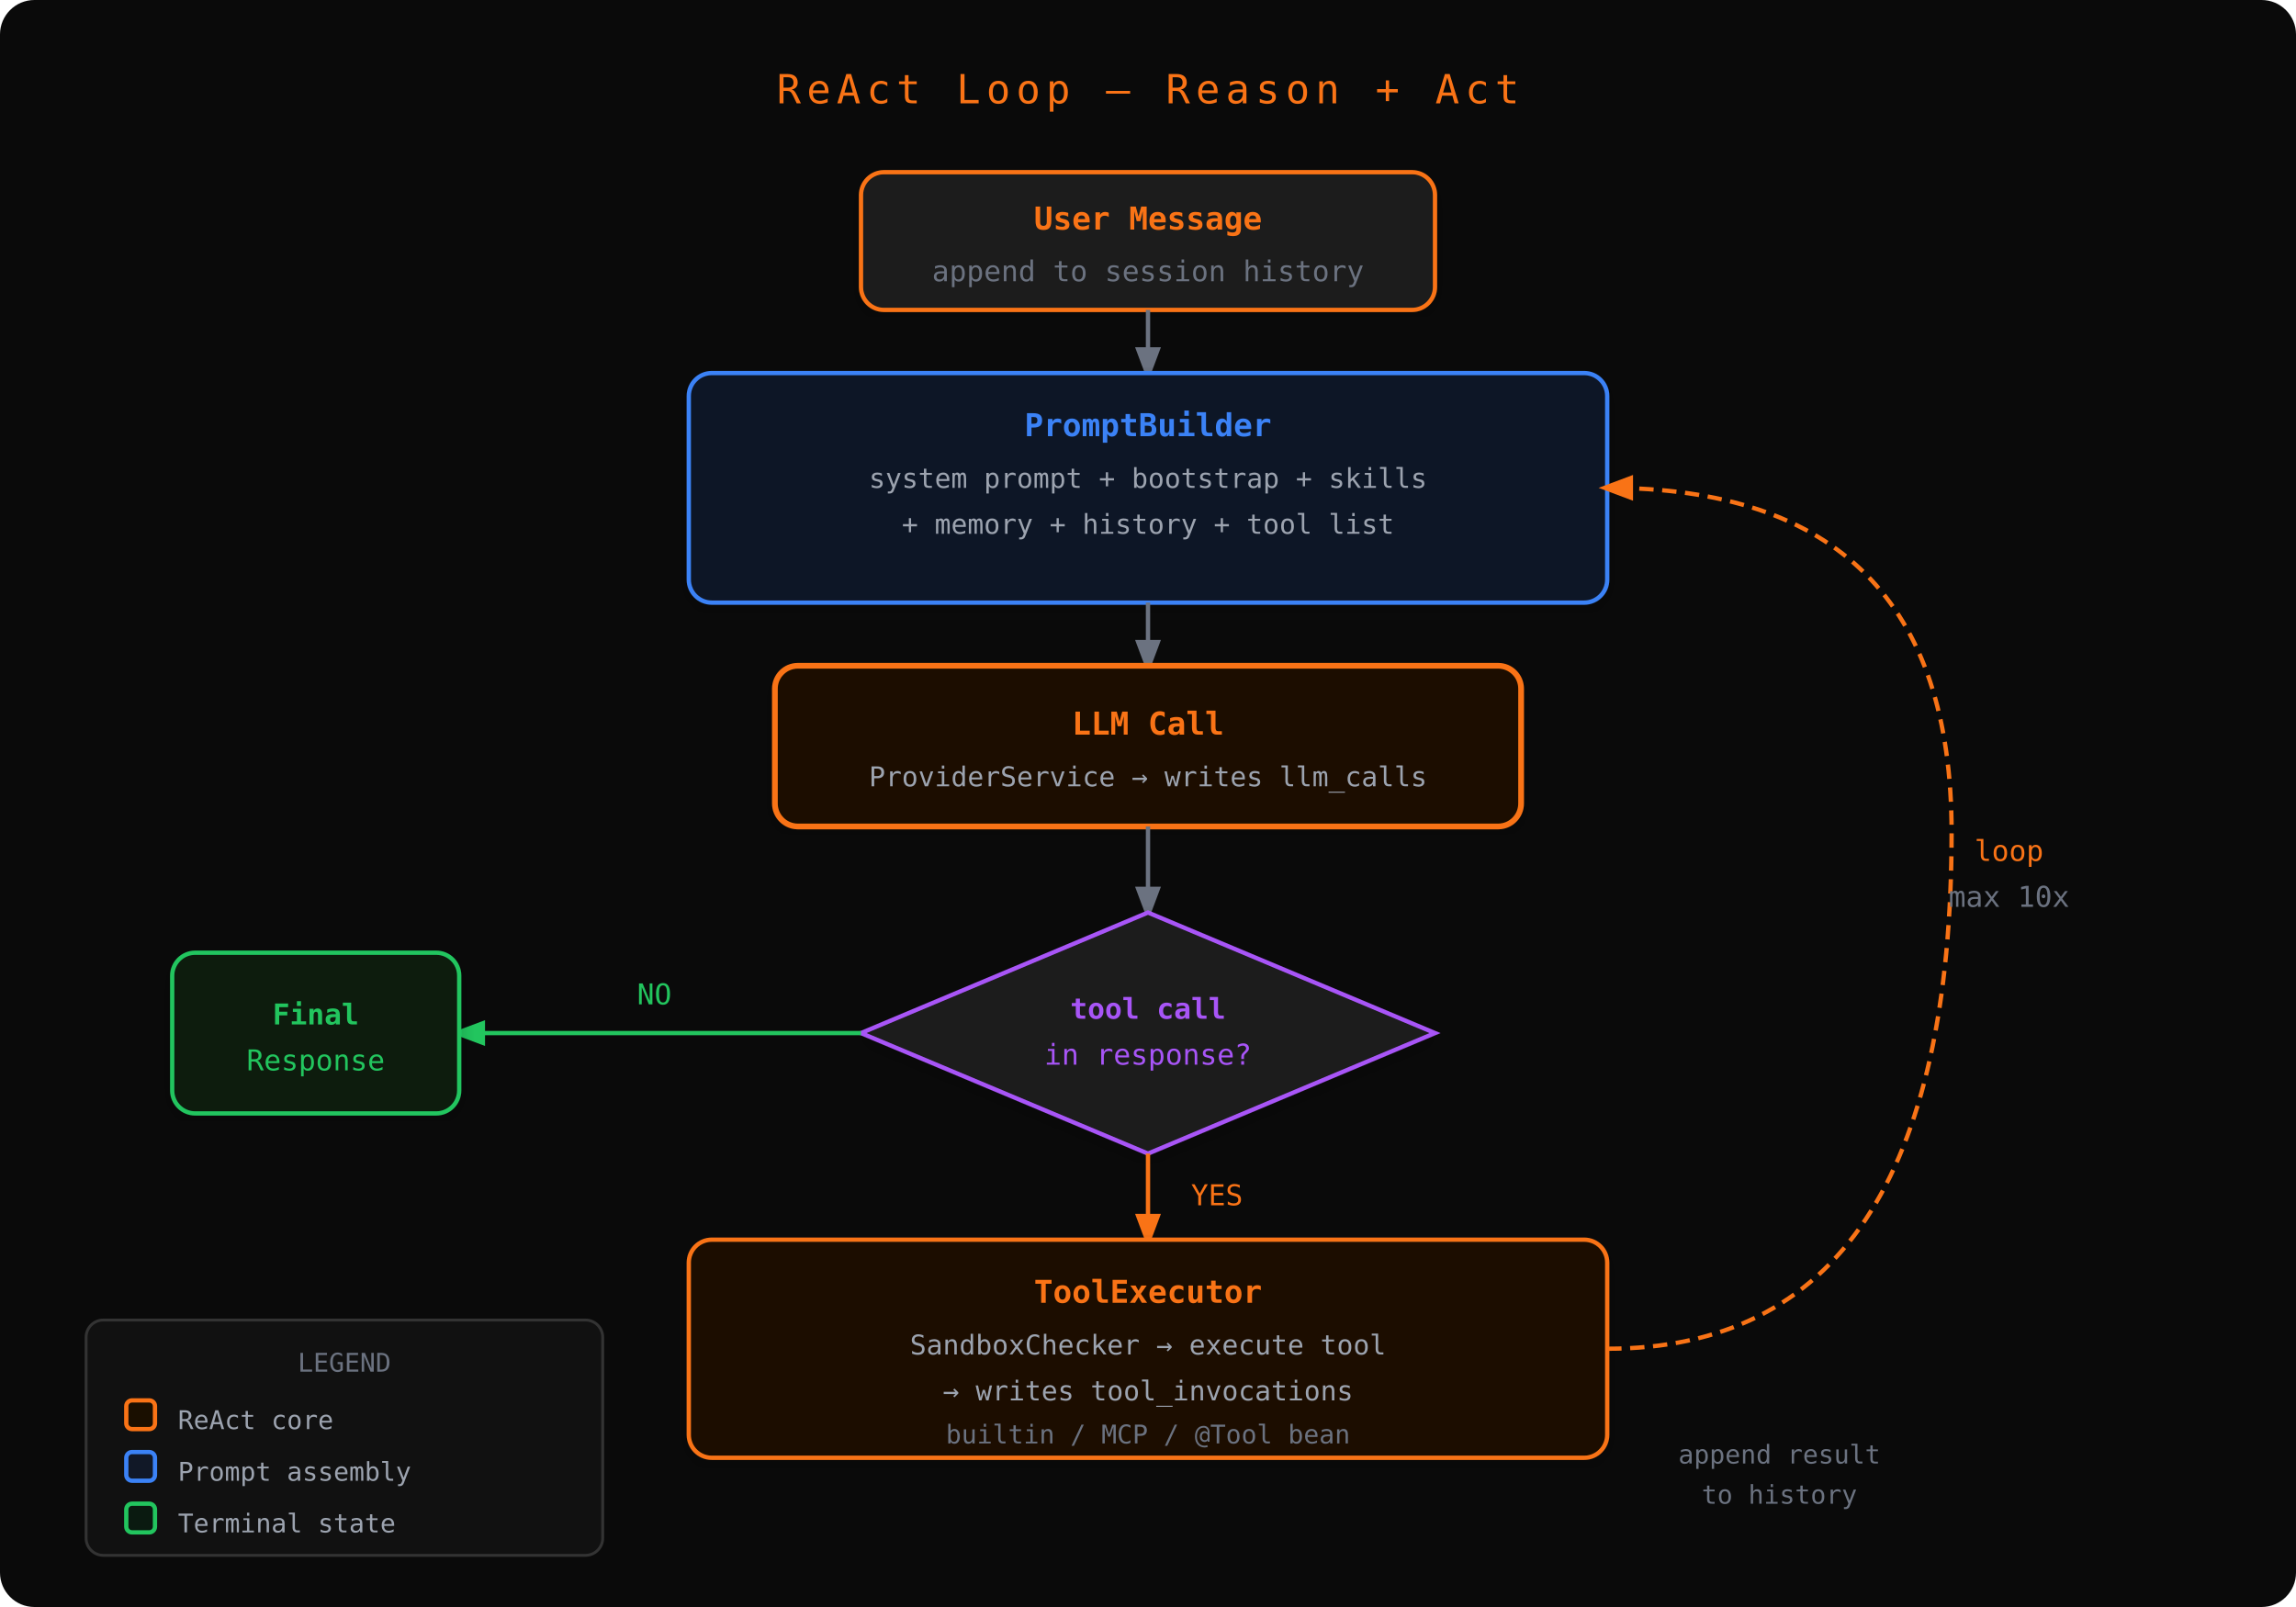
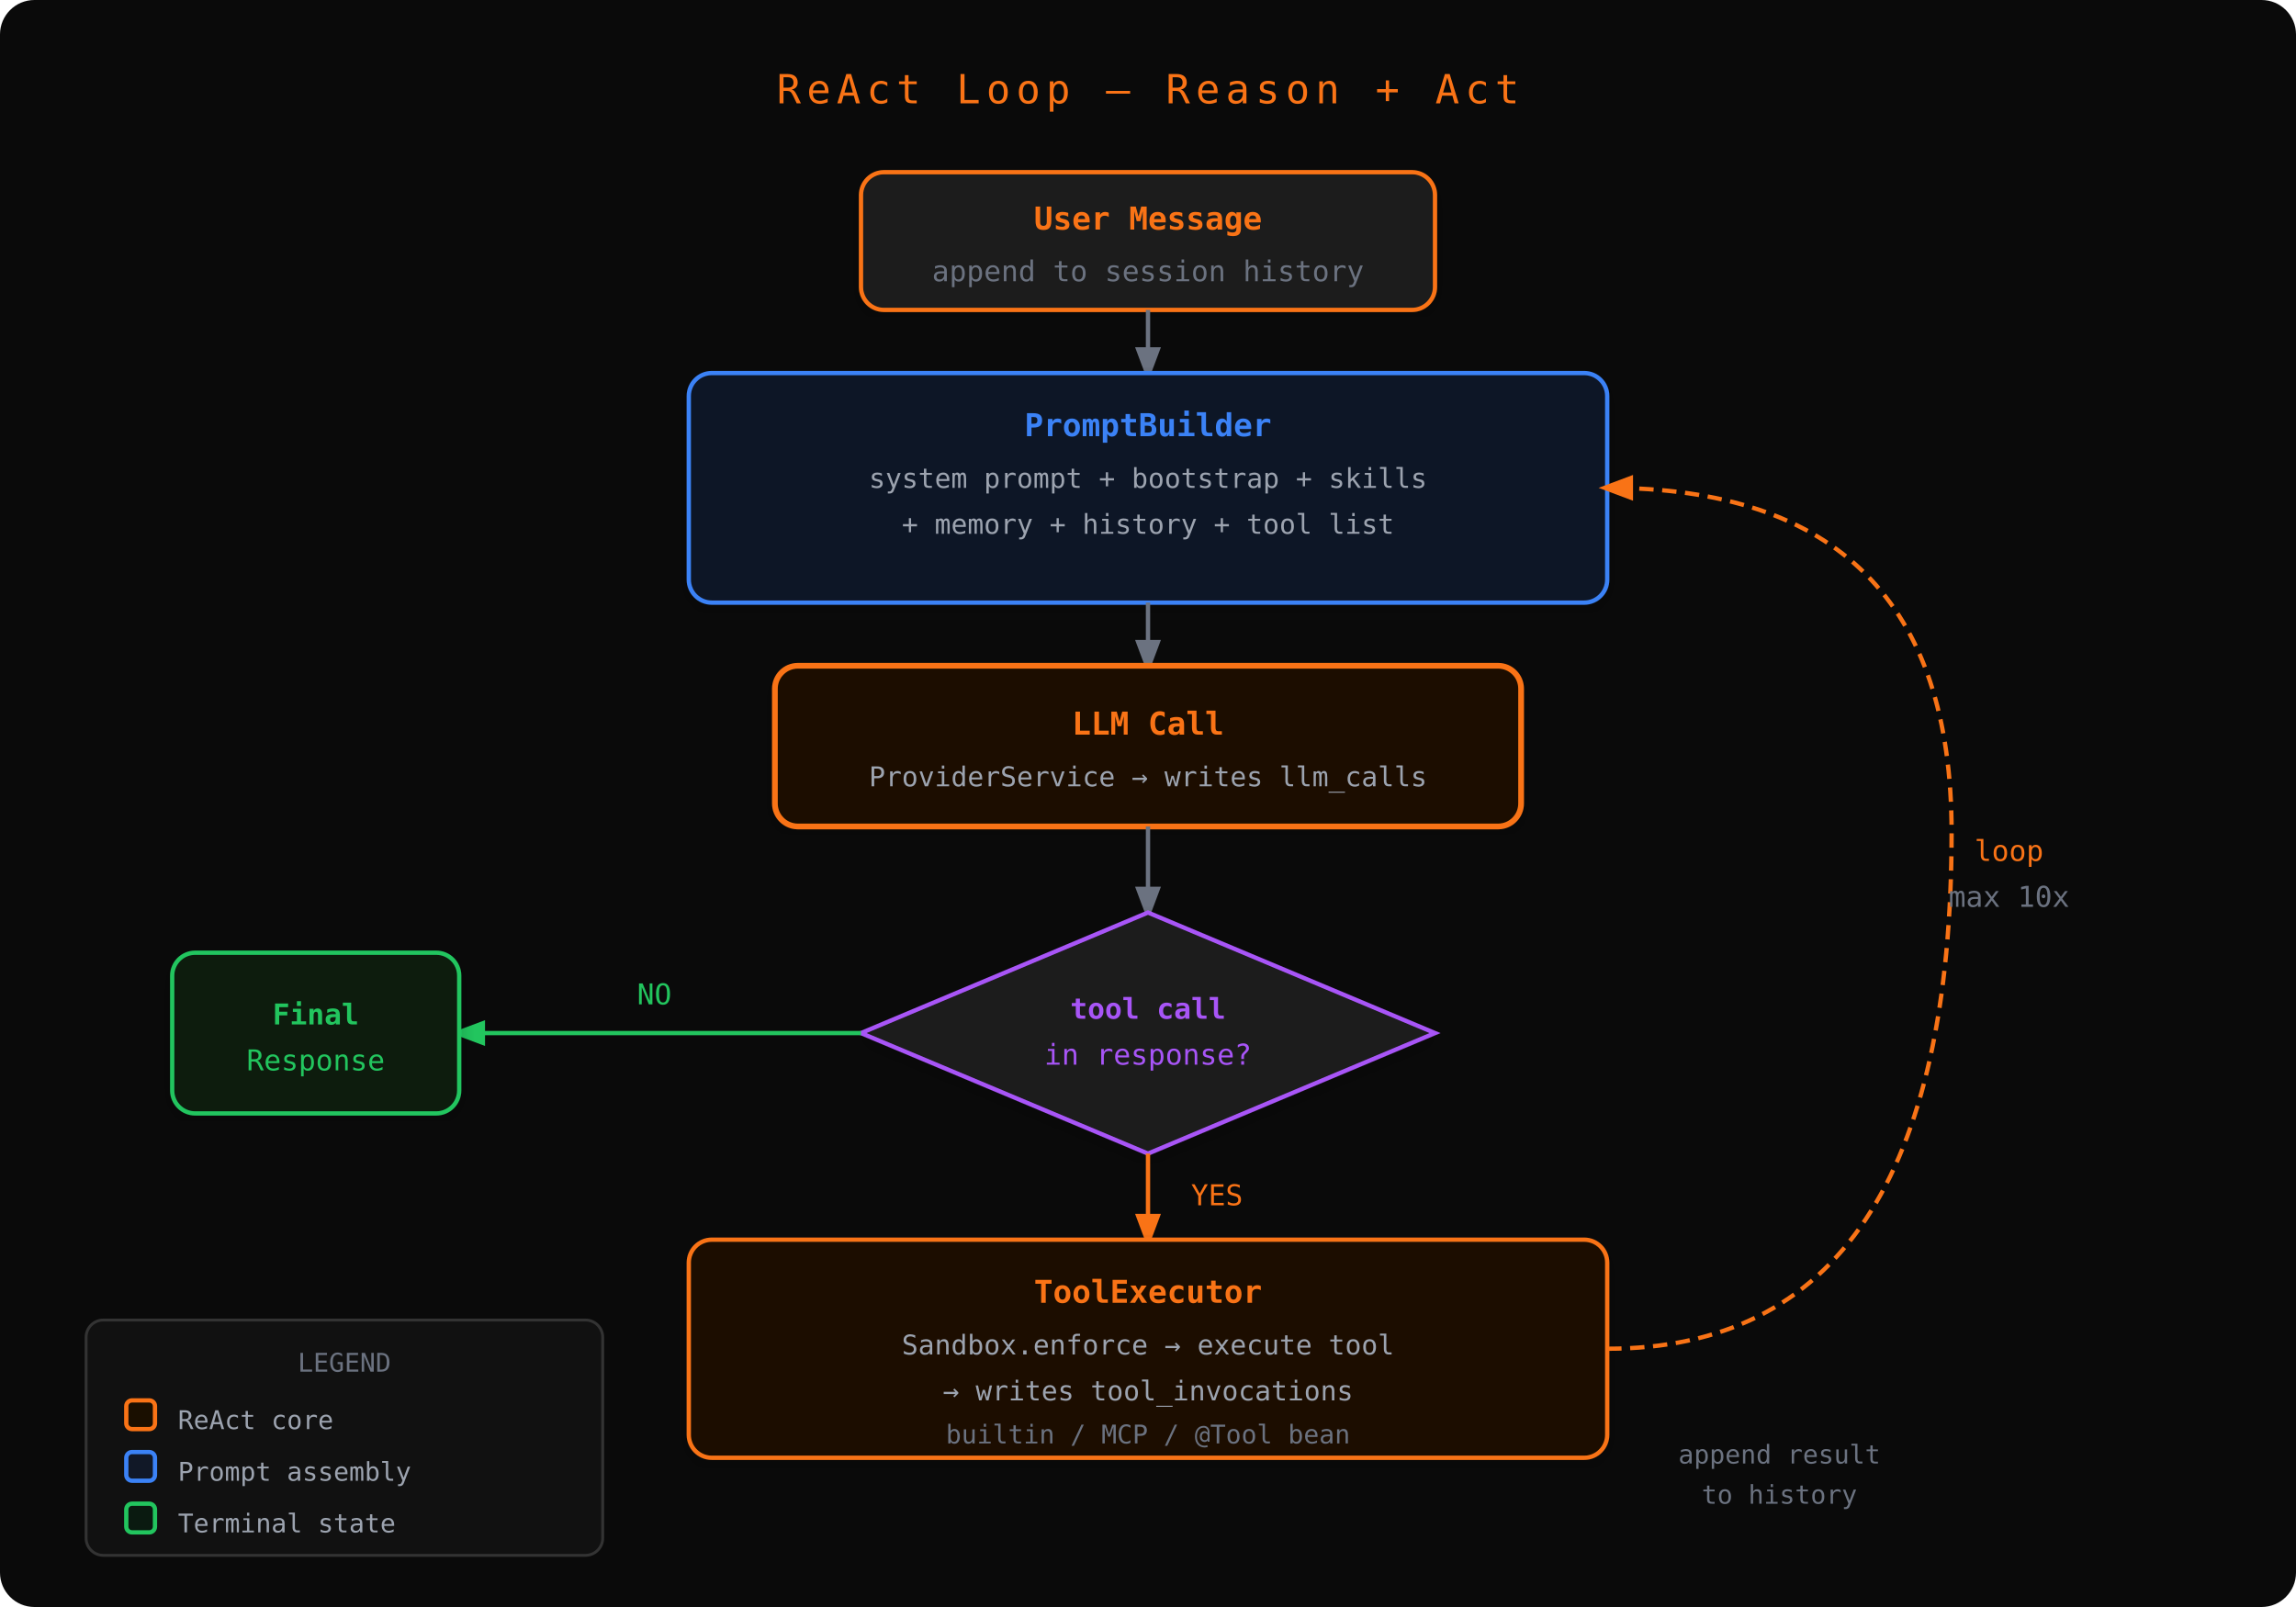
<svg xmlns="http://www.w3.org/2000/svg" viewBox="0 0 800 560" width="800" height="560">
  <defs>
    <filter id="shadow" x="-5%" y="-5%" width="110%" height="110%">
      <feDropShadow dx="0" dy="2" stdDeviation="3" flood-color="rgba(0,0,0,0.18)" />
    </filter>
    <marker id="arrow" markerWidth="8" markerHeight="8" refX="6" refY="3" orient="auto">
      <path d="M0,0 L0,6 L8,3 Z" fill="#6b7280" />
    </marker>
    <marker id="arrow-orange" markerWidth="8" markerHeight="8" refX="6" refY="3" orient="auto">
      <path d="M0,0 L0,6 L8,3 Z" fill="#f97316" />
    </marker>
    <marker id="arrow-blue" markerWidth="8" markerHeight="8" refX="6" refY="3" orient="auto">
      <path d="M0,0 L0,6 L8,3 Z" fill="#3b82f6" />
    </marker>
    <marker id="arrow-green" markerWidth="8" markerHeight="8" refX="6" refY="3" orient="auto">
      <path d="M0,0 L0,6 L8,3 Z" fill="#22c55e" />
    </marker>
  </defs>
  <rect width="800" height="560" fill="#0a0a0a" rx="12" />
  <text x="400" y="36" font-family="'SF Mono', 'Fira Code', monospace" font-size="14" fill="#f97316" text-anchor="middle" letter-spacing="2">ReAct Loop — Reason + Act</text>
  <rect x="300" y="60" width="200" height="48" rx="8" fill="#1a1a1a" stroke="#f97316" stroke-width="1.5" filter="url(#shadow)" />
  <text x="400" y="80" font-family="'SF Mono', 'Fira Code', monospace" font-size="11" fill="#f97316" text-anchor="middle" font-weight="bold">User Message</text>
  <text x="400" y="98" font-family="'SF Mono', 'Fira Code', monospace" font-size="10" fill="#6b7280" text-anchor="middle">append to session history</text>
  <line x1="400" y1="108" x2="400" y2="130" stroke="#6b7280" stroke-width="1.5" marker-end="url(#arrow)" />
  <rect x="240" y="130" width="320" height="80" rx="8" fill="#111827" stroke="#3b82f6" stroke-width="1.5" filter="url(#shadow)" />
  <text x="400" y="152" font-family="'SF Mono', 'Fira Code', monospace" font-size="11" fill="#3b82f6" text-anchor="middle" font-weight="bold">PromptBuilder</text>
  <text x="400" y="170" font-family="'SF Mono', 'Fira Code', monospace" font-size="9.5" fill="#9ca3af" text-anchor="middle">system prompt + bootstrap + skills</text>
  <text x="400" y="186" font-family="'SF Mono', 'Fira Code', monospace" font-size="9.5" fill="#9ca3af" text-anchor="middle">+ memory + history + tool list</text>
  <line x1="400" y1="210" x2="400" y2="232" stroke="#6b7280" stroke-width="1.5" marker-end="url(#arrow)" />
  <rect x="270" y="232" width="260" height="56" rx="8" fill="#1a0f00" stroke="#f97316" stroke-width="2" filter="url(#shadow)" />
  <text x="400" y="256" font-family="'SF Mono', 'Fira Code', monospace" font-size="11" fill="#f97316" text-anchor="middle" font-weight="bold">LLM Call</text>
  <text x="400" y="274" font-family="'SF Mono', 'Fira Code', monospace" font-size="9.5" fill="#9ca3af" text-anchor="middle">ProviderService → writes llm_calls</text>
  <line x1="400" y1="288" x2="400" y2="318" stroke="#6b7280" stroke-width="1.5" marker-end="url(#arrow)" />
  <polygon points="400,318 500,360 400,402 300,360" fill="#1a1a1a" stroke="#a855f7" stroke-width="1.5" filter="url(#shadow)" />
  <text x="400" y="355" font-family="'SF Mono', 'Fira Code', monospace" font-size="10" fill="#a855f7" text-anchor="middle" font-weight="bold">tool call</text>
  <text x="400" y="371" font-family="'SF Mono', 'Fira Code', monospace" font-size="10" fill="#a855f7" text-anchor="middle">in response?</text>
  <line x1="300" y1="360" x2="160" y2="360" stroke="#22c55e" stroke-width="1.5" marker-end="url(#arrow-green)" />
  <text x="228" y="350" font-family="'SF Mono', 'Fira Code', monospace" font-size="10" fill="#22c55e" text-anchor="middle">NO</text>
  <rect x="60" y="332" width="100" height="56" rx="8" fill="#0a1a10" stroke="#22c55e" stroke-width="1.5" filter="url(#shadow)" />
  <text x="110" y="357" font-family="'SF Mono', 'Fira Code', monospace" font-size="10" fill="#22c55e" text-anchor="middle" font-weight="bold">Final</text>
  <text x="110" y="373" font-family="'SF Mono', 'Fira Code', monospace" font-size="10" fill="#22c55e" text-anchor="middle">Response</text>
  <line x1="400" y1="402" x2="400" y2="432" stroke="#f97316" stroke-width="1.5" marker-end="url(#arrow-orange)" />
  <text x="415" y="420" font-family="'SF Mono', 'Fira Code', monospace" font-size="10" fill="#f97316">YES</text>
  <rect x="240" y="432" width="320" height="76" rx="8" fill="#1a0f00" stroke="#f97316" stroke-width="1.5" filter="url(#shadow)" />
  <text x="400" y="454" font-family="'SF Mono', 'Fira Code', monospace" font-size="11" fill="#f97316" text-anchor="middle" font-weight="bold">ToolExecutor</text>
-   <text x="400" y="472" font-family="'SF Mono', 'Fira Code', monospace" font-size="9.5" fill="#9ca3af" text-anchor="middle">SandboxChecker → execute tool</text>
+   <text x="400" y="472" font-family="'SF Mono', 'Fira Code', monospace" font-size="9.5" fill="#9ca3af" text-anchor="middle">Sandbox.enforce → execute tool</text>
  <text x="400" y="488" font-family="'SF Mono', 'Fira Code', monospace" font-size="9.5" fill="#9ca3af" text-anchor="middle">→ writes tool_invocations</text>
  <text x="400" y="503" font-family="'SF Mono', 'Fira Code', monospace" font-size="9" fill="#6b7280" text-anchor="middle">builtin / MCP / @Tool bean</text>
  <path d="M560,470 Q680,470 680,290 Q680,170 560,170" stroke="#f97316" stroke-width="1.5" fill="none" stroke-dasharray="5,3" marker-end="url(#arrow-orange)" />
  <text x="700" y="300" font-family="'SF Mono', 'Fira Code', monospace" font-size="10" fill="#f97316" text-anchor="middle">loop</text>
  <text x="700" y="316" font-family="'SF Mono', 'Fira Code', monospace" font-size="10" fill="#6b7280" text-anchor="middle">max 10x</text>
  <text x="620" y="510" font-family="'SF Mono', 'Fira Code', monospace" font-size="9" fill="#6b7280" text-anchor="middle">append result</text>
  <text x="620" y="524" font-family="'SF Mono', 'Fira Code', monospace" font-size="9" fill="#6b7280" text-anchor="middle">to history</text>
  <rect x="30" y="460" width="180" height="82" rx="6" fill="#111111" stroke="#333" stroke-width="1" />
  <text x="120" y="478" font-family="'SF Mono', 'Fira Code', monospace" font-size="9" fill="#6b7280" text-anchor="middle">LEGEND</text>
  <rect x="44" y="488" width="10" height="10" rx="2" fill="#1a0f00" stroke="#f97316" stroke-width="1.5" />
  <text x="62" y="498" font-family="'SF Mono', 'Fira Code', monospace" font-size="9" fill="#9ca3af">ReAct core</text>
  <rect x="44" y="506" width="10" height="10" rx="2" fill="#111827" stroke="#3b82f6" stroke-width="1.5" />
  <text x="62" y="516" font-family="'SF Mono', 'Fira Code', monospace" font-size="9" fill="#9ca3af">Prompt assembly</text>
  <rect x="44" y="524" width="10" height="10" rx="2" fill="#0a1a10" stroke="#22c55e" stroke-width="1.5" />
  <text x="62" y="534" font-family="'SF Mono', 'Fira Code', monospace" font-size="9" fill="#9ca3af">Terminal state</text>
</svg>
